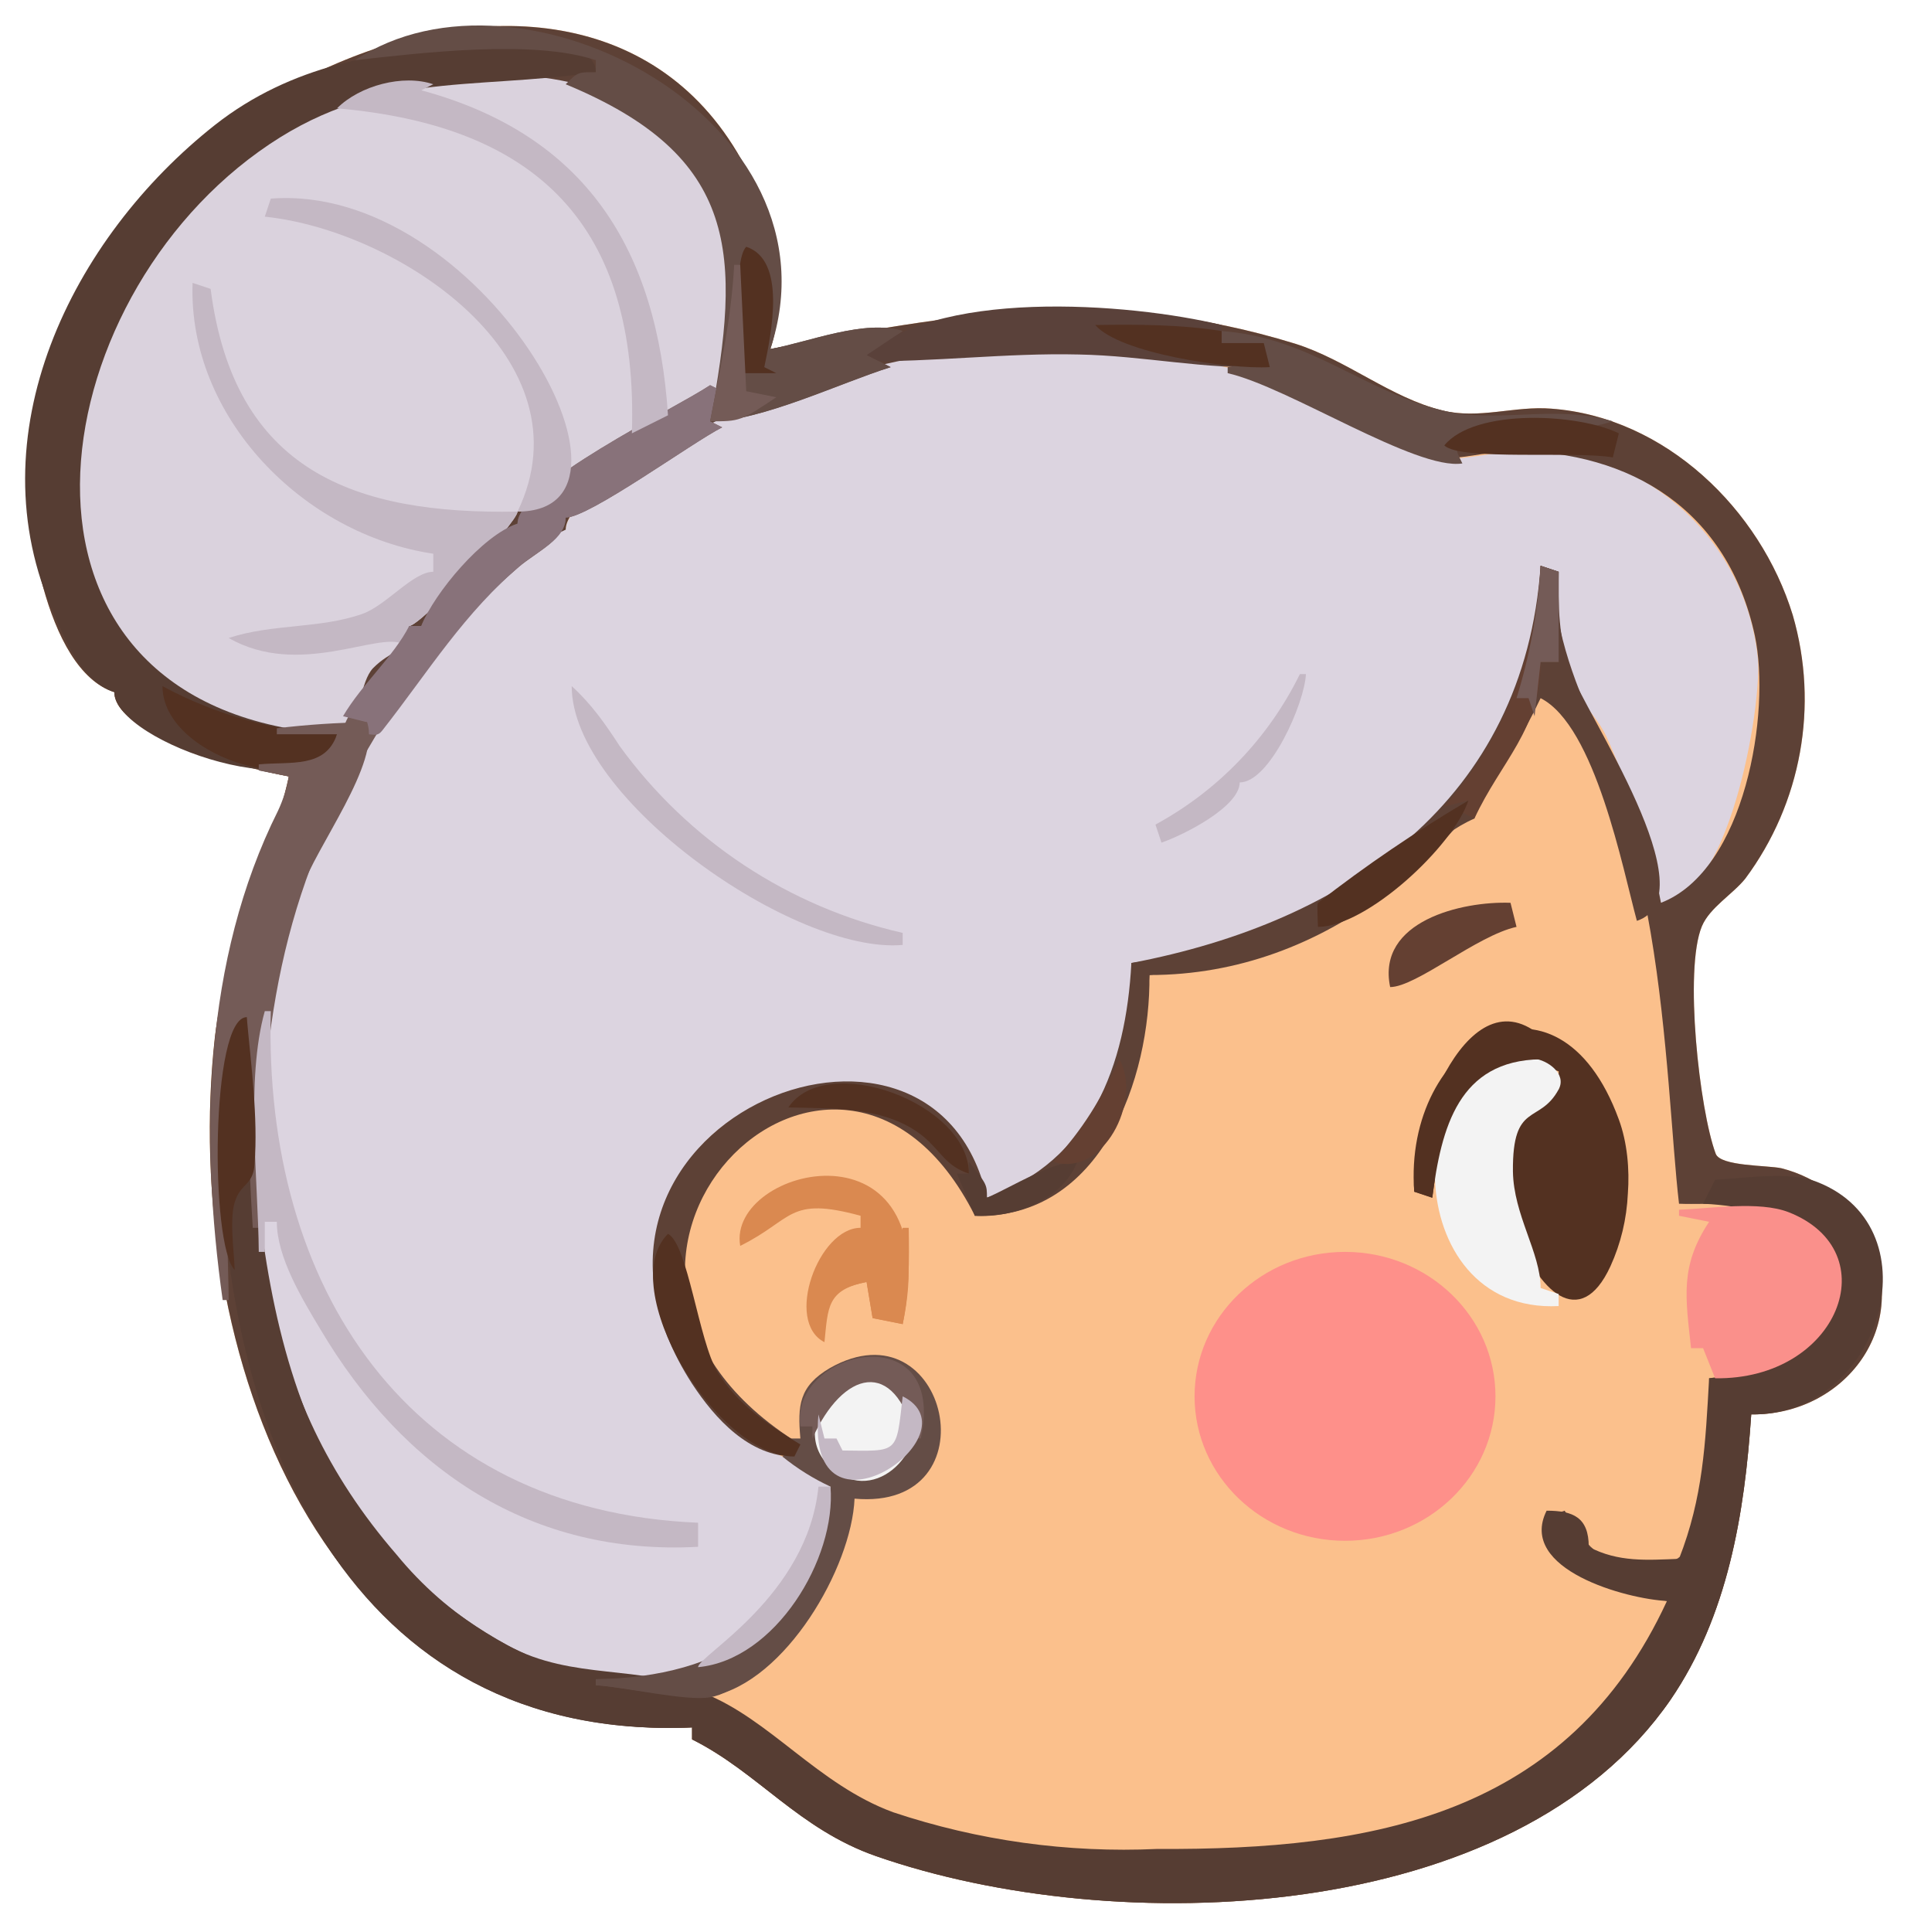
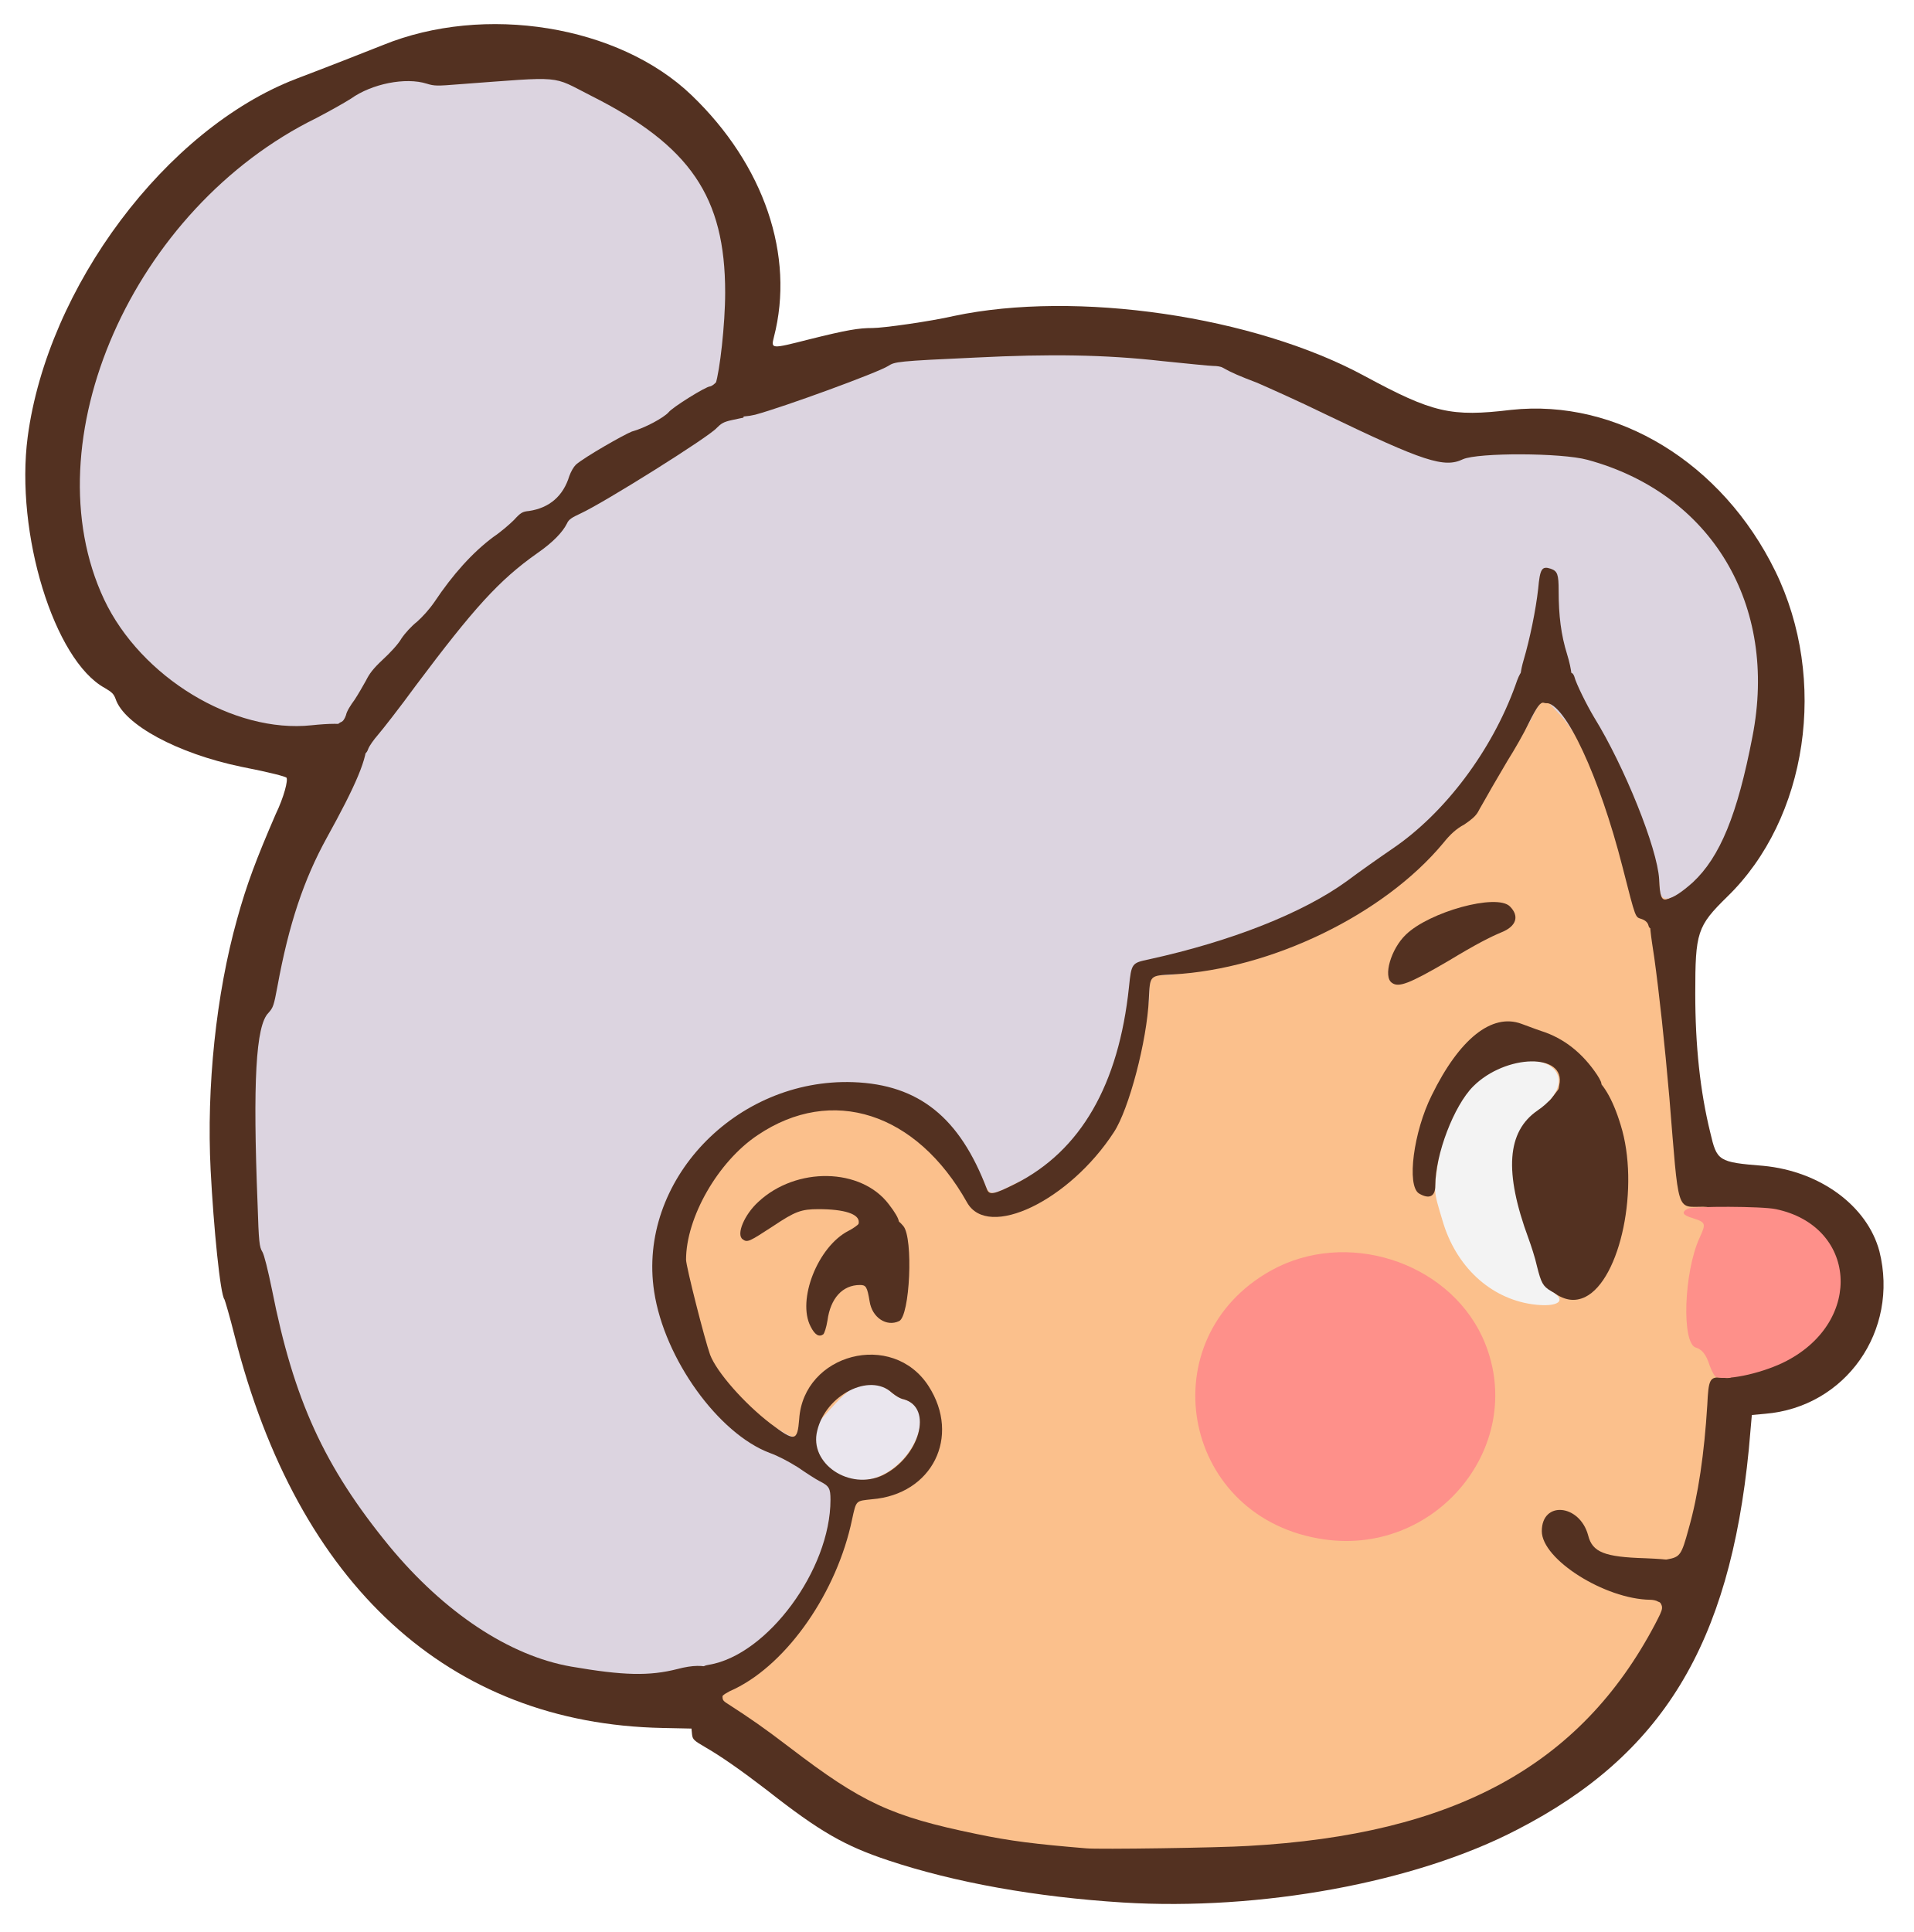
<svg xmlns="http://www.w3.org/2000/svg" viewBox="0 0 318 321" width="318" height="321">
-   <path fill="#fbc08c" d="M128 58c31-6 56-10.5 87.2-.9 8.6 2.7 15.9 9 24.5 11.1 6.1 1.5 12-.8 18.1-.3 18.9 1.4 34.7 16.7 40.1 34.3A50 50 0 0 1 290 146c-2.1 2.6-5.9 4.8-7.2 7.9-3 7.2-.4 30.6 2.3 37.8.8 2.1 8.6 1.9 10.9 2.4a22 22 0 0 1 14.2 11.3c7.8 14.9-3.7 29.8-19.2 29.6-1.1 16.5-3.9 33.5-13.4 47.4-26 37.7-92.4 39.8-132 26-12.9-4.5-19.6-13.9-30.6-19.4v-2c-61.9 2.7-85-63.1-79.3-114.6 1.9-16.1 9-28.4 12.3-43.4-6.1-1.1-29-6.7-29-14C7.4 111.3 3.8 85.3 4.6 75c4-57.6 96.1-101.3 121.1-43.4 3.2 7.6 5 18.4 2.3 26.4" />
-   <path fill="#dcd4e0" d="M256 94c3.1 34-36 66-68 66 .7 14.5-4.2 28.8-16.7 37.2-1.6 1-5.3 2.8-7.3 1.8-1.7-.9-4.6-7.7-6.1-9.6-13.7-17.6-43.9-7.2-47.9 13.6a38 38 0 0 0 15.9 36.8c3.1 2.1 10 4.5 12.1 7.2 2 2.5-1.8 12.1-3.2 14.5-6.3 11.6-15.5 18-28.8 17.9-36.6-.3-58.8-39.5-63.3-71.8-5.7-40.3 9.4-78.1 36.4-107.7C82.2 96.5 89.5 88 94 88c0-6.1 23.1-17.6 28.9-20.1 29.4-12.8 63.4-14 93.6-3 7.5 2.8 15.1 9 22.2 11.1 3.4.9 11.6-1.4 16.2-1.3a38.6 38.6 0 0 1 37.2 34.7c.7 8.5-5 40.6-16.1 40.6-2.7-9.1-5.1-19.1-9.1-27.7-2-4.2-6.5-7.7-7.8-11.9-1.1-3.8-.6-8.5-.9-12.5-.1-2.7.2-2.7-2.2-3.9" />
-   <path fill="#5d4136" d="M128 58c31-6 56-10.5 87.2-.9 8.6 2.7 15.9 9 24.5 11.1 6.1 1.5 12-.8 18.1-.3 18.9 1.4 34.7 16.7 40.1 34.3A50 50 0 0 1 290 146c-2.1 2.6-5.9 4.8-7.2 7.9-3 7.2-.4 30.6 2.3 37.8.8 2.1 8.6 1.9 10.9 2.4a22 22 0 0 1 14.2 11.3c7.8 14.9-3.7 29.8-19.2 29.6-1.1 16.5-3.9 33.5-13.4 47.4-26 37.7-92.4 39.8-132 26-12.9-4.5-19.6-13.9-30.6-19.4v-2c-61.9 2.7-85-63.1-79.3-114.6 1.9-16.1 9-28.4 12.3-43.4-6.1-1.1-29-6.7-29-14C7.4 111.3 3.8 85.3 4.6 75c4-57.6 96.1-101.3 121.1-43.4 3.2 7.6 5 18.4 2.3 26.4m4 183c-8.4-1-13-6-17.1-12.9-22-37.1 31.5-69.2 49.1-29.1 17.7-1.6 24.7-24.2 24-39 32.8-4.3 70.7-28.5 68-66l2 1c.9 21.5 14.3 34.4 18 55 14-5.4 18.3-31.7 15.6-44.4-4.5-20.8-20.5-30.6-40.4-30.7-3.7 0-9.6 1.8-12.7 1-7.8-2.2-16.5-9.1-24.6-12.1-29.5-10.8-61.2-7.6-89.8 3.9C118 70.2 94 81.4 94 88c-20.9 9.7-39.4 42.9-46.2 64.1-13.2 41.3-5.4 97.7 35.1 121.4 12.2 7.1 24.5 3.9 35.5 9.5 7.8 3.9 13.6 11.5 22 15.6 24.9 12.5 65.7 13.1 92.3 5.8 15.6-4.3 44.3-20.2 44.3-38.4-8-1.5-19.7-3.9-20-14l3-1c3.3 5.5 5.8 9 12.7 9.4 14.6.7 11.5-21.2 11.3-31.4 20 1.2 30.8-19.6 13.3-27.6-4.3-2-13.4-1.2-18.3-1.4-2.4-20.4-2.5-71.4-23-85-2.8 5.3-11 15.6-11 21-6.2 2.7-10.9 8.5-16.5 12.3A93 93 0 0 1 191 162c-1.3 18.9-8 36.8-29 40-12.8-44.9-83 .6-30 39" />
-   <path fill="#dad2dd" d="M86 85c0 1.8-16.1 19-18 19-1.7 5.3-2.9 3.9-6 7-2.2 2.3-1.9 8-5 10-2 1.3-10 .6-12.4.2-29.3-4.5-38.8-39.1-28.8-63.7A78 78 0 0 1 44 23.8c26.5-18 78.4-18.1 78.3 24.7-.1 3.9.2 12.3-2.3 15.5-2.6 3.4-13.3 7.3-17.4 10-3.9 2.4-13 11-16.6 11" />
-   <path fill="#563d33" d="m283 200 2-4c4.9-.2 12.3-1.5 17 .4 19.8 7.8 10.4 38.9-11 38.6-1.1 16.5-3.9 33.5-13.4 47.4-26 37.7-92.4 39.8-132 26-12.9-4.5-19.6-13.9-30.6-19.4v-2c-57.1 2.5-78.1-49.8-78.3-98 0-4.4-1.6-20 4.3-20 1.2 34 1.4 62.2 24.9 89.3A60 60 0 0 0 99 278.8c5.9.9 12.2.2 17.9 2.5 11 4.3 19 15.2 31.5 19.8a121 121 0 0 0 43.9 6.1c35.8.2 68.2-5.5 84.7-41.2-6.6-.3-24.9-5.2-20-15 4.4 0 7 1.1 7 6 4.9 2.6 9.7 2.2 15 2 4-10.2 4.4-19.2 5-30 29-3.9 27.7-27.7-1-29" />
-   <ellipse fill="#fe908a" cx="223.5" cy="232" rx="25" ry="24" />
-   <path fill="#563d33" d="M56 122c-2.6 13.2-37 1.4-37-7-5.3-1.7-7.9-8.1-10-12.9-13.4-29.7 2.9-62.6 26.8-81.4 12.5-9.8 27.5-12.5 43-12.9C83.4 7.6 99 5.7 99 12c-21.1 3.1-37.1-.4-56 13.2C5.3 52.3-2.8 118.3 56 122" />
-   <path fill="#5d4136" d="m256 94 3 1c-.1 5.6 0 11.1 1.9 16.4 2.4 6.9 23.3 37.5 11.1 41.6-2.3-8.4-6.9-32.4-16-37-11.9 25.2-35.5 46-65 46 .2 17.2-8 40.6-29 40-23-45.8-76.8 8.6-29 38l-1 2c-7.5 0-13.2-6.3-17-12.1-27.5-42.6 40-71.1 49-30.9 17.3-6.1 23.1-22 24-39 35.8-6.8 65.3-27 68-66" />
-   <path fill="#563d33" d="M41 169c1.4 39.4 4 82.7 43.4 104.4 10.8 5.9 22.5 3.1 31.6 7.6l-1 6c-57.3 2.5-78.1-49.8-78.3-98 0-4.4-1.6-20 4.3-20" />
-   <path fill="#745b57" d="M120 71c-5.1 2.6-22.1 15-26 15 0 3.5-5.1 5.9-7.8 8.2a118 118 0 0 0-25.1 30.3C45.5 150.7 43.3 174.3 43 204h-1q-1.1-17.5-1-35c-5 2.5-3 39.6-3 47h-1c-3.8-26.9-3.2-56.5 9.2-81.3q1.3-2.8 1.8-5.7l-5-1v-1c5.3-.5 11.1.7 13-5H46v-1h11c2.9-7.1 7.9-10.8 11-17h2c2.2-5.5 10.2-15.1 16-17 0-6.5 26-19 32-23l2 1-2 5z" />
-   <path fill="#533121" d="m238 199-3-1c-1.9-25.1 23.8-39.9 34-12 1.4 3.8 1.8 8.3 1.5 12.3q-.3 6.4-2.9 12.1c-10.1 21.9-28.7-28-8.6-29.4v-3c-15.5-5.2-19.4 8.3-21 21" />
-   <path fill="#644d46" d="M59 10c27.7-18.5 81.6 10.2 69 48 6.5-1.2 15.7-5 22-3l-6 4 4 2c-8.5 2.7-21.6 9-30 9 5.2-27.7 5-44-24-56 2.1-2.1 2.1-2 5-2v-2c-10.4-3.5-29.1-1.2-40 0m72 229h2c-.5-5.5-.2-8.7 4.9-11.7 19.6-11.1 27.4 23.8 4.1 21.7-.5 11.5-11.5 30.4-23.7 32.8-4.1.8-14.4-1.5-19.3-1.8v-1c21.1-.3 36.3-9.6 39-32q-4.3-2-8-5l2-1z" />
-   <path fill="#fa908b" d="m284 203-5-1v-1c5.2-.2 13.3-1.5 18.2.4 16.6 6.5 8.3 27.9-12.2 27.6l-2-5h-2c-.9-8.4-1.9-13.6 3-21" />
-   <path fill="#f3f3f3" d="M259 217c-27 1.4-26.4-43.3-4.1-41.1 2.2.2 5.5 2.5 4.1 5.1-3.2 5.9-7.7 1.9-7.6 13.6.1 7.3 4.6 13.5 4.6 19.4l3 1z" />
-   <path fill="#c4b8c4" d="M38 106c7.3-2.4 15.1-1.5 22.2-4 4-1.4 8.4-7 11.8-7v-3c-21.6-3.2-40.8-22.7-40-45l3 1c3.9 30.3 23.9 37.5 51 37 0 1.8-16.1 19-18 19l-1 3c-4.2-2.1-17.3 5.7-29-1" />
-   <path fill="#88727a" d="M120 71c-5.1 2.6-22.1 15-26 15 0 3.5-4.5 5.5-7.1 7.6-9.8 8.2-15.7 18-23.4 27.8-.8 1-1.3.6-2.5.6v-2l-4-1c3.1-5.3 8.4-9.9 11-15h2c2.2-5.5 10.2-15.1 16-17 0-6.5 26-19 32-23l2 1-2 5z" />
-   <path fill="#c4b8c4" d="M45 168c-1.3 45.8 22.9 83 71 85v4c-27.7 1.5-48.9-12.7-62.8-36.2-3-5-7.2-11.9-7.2-17.8h-2v5h-1c-.1-12-2.2-28.6 1-40z" />
-   <path fill="#5a413a" d="M143 60c11.4-12.3 44.8-9.7 60-6v3h7l1 4c-10.8.4-21-1.9-31.7-2.1-12.2-.3-24.2 1.3-36.3 1.1" />
-   <path fill="#c4b8c4" d="M70 15c27.4 7.4 39.2 26.5 41 54l-6 3c1.1-34.4-15.6-51.1-49-54 3.8-3.8 11-5.7 16-4z" />
-   <path fill="#da8950" d="M137 223c-6.7-3.4-1-19 6-19v-2c-12.1-3.3-11.1.6-20 5-2.3-13.2 34.4-22.1 27 13l-5-1-1-6c-6.6 1.3-6.4 4.2-7 10" />
-   <path fill="#644d46" d="M268 70c-8.5 2.8-17.2-.5-26 3 0 2 0 2 1 4-7.7 1.2-28.9-12.7-39-15v-1l6-1v-2l-7-1v-2c14.8 1.1 23.5 10 36.7 13.2 9.2 2.3 18.2-1.1 28.3 1.8" />
-   <path fill="#c4b8c4" d="M86 85c12.2-25.3-19.7-46.7-42-49l1-3c34.7-2.7 65.8 52 41 52" />
-   <path fill="#644d46" d="m127 55 1 3c6.5-1.2 15.7-5 22-3l-6 4 4 2c-8.5 2.6-21.6 9-30 9 1.7-9 3.5-16.8 4-26h1v18l4-1z" />
-   <path fill="#f3f3f3" d="M152 233c2.2 8.8-7.3 17.6-14.4 10.4-7.3-7.4 5.1-21.4 14.4-10.4" />
-   <path fill="#c4b8c4" d="M95 114c3.3 3 5.6 6.3 8 10a80 80 0 0 0 47 31v2c-17.9 1.6-55-24.2-55-43" />
-   <path fill="#533121" d="M27 114a67 67 0 0 0 29 8c-2.3 11.8-29 4.4-29-8m211 85-3-1c-.8-10.3 9.3-37.7 22-25l-1 3c-13.6.2-16.5 11.3-18 23m-105 41-1 2c-13 0-29.9-28.1-21-37 3.3 1.7 5.1 17.8 8.2 22.9 3.4 5.5 8.4 8.8 13.8 12.1" />
-   <path fill="#644032" d="M240 134a65 65 0 0 0 16-40l3 1v15h-3c0 11.2-6.6 16.5-11 26l-2-1 1-2z" />
-   <path fill="#533121" d="M39 211c-4.1-4.1-4-42 2-42 .7 7.8 1.9 16.6 1.3 24.4-.2 3.4-2.1 3.2-3.1 5.8-1.2 2.8-.3 8.6-.2 11.8" />
-   <path fill="#644d46" d="M139 255c2.7 8-13 25.7-21 27-4 .7-14.1-1.7-19-2v-1c15.7-.2 24.8-3.2 34.4-16.5 2-2.7 2.4-5.9 5.6-7.5" />
-   <path fill="#745b57" d="M52 129a31 31 0 0 1-5 7l1-7-5-1v-1c5.3-.5 11.1.7 13-5H46v-1q7.5-.9 15-1c2.3 6.8-8.5 20.6-11 28-1.8-6.4 2.5-12.2 2-19" />
-   <path fill="#644032" d="M252 154c-6.5 1.4-16.7 10-21 10-2.3-11 12-14.3 20-14z" />
-   <path fill="#533121" d="M182 54c7.1-.1 14-.1 21 1v2h7l1 4c-6.7.4-25-2.3-29-7m86 22c-6-1.1-25.4.6-28-2 5.1-6.2 22.3-5.3 29-2zm-24 57c-2.5 7.6-16.9 21-25 21 0-.7-.2-3.6 0-4a234 234 0 0 1 25-17m-113 51c6.3-9.4 30-.7 30 11-3.9-1.3-4.6-3.7-7.6-6.2-6.2-5-14.9-4.6-22.4-4.8" />
-   <path fill="#745b57" d="M135 239v-2h-2c-1.8-12.8 24.5-18.6 20 2h-1c-3.3-13.7-12-11.2-17 0" />
-   <path fill="#c4b8c4" d="M217 112c-.2 4.8-6 18-11 18 0 4-9.2 8.7-13 10l-1-3a57 57 0 0 0 24-25z" />
-   <path fill="#533121" d="M129 62h-6c0-3.8-1.3-18.7 1-21 6.7 2.2 4.2 14.3 3 20z" />
-   <path fill="#c4b8c4" d="M116 277c0-1.9 18.2-11.8 20-30h2c1 12-9.2 28.8-22 30" />
-   <path fill="#745b57" d="m255 119-1-3h-2a92 92 0 0 0 4-22l3 1v15h-3z" />
-   <path fill="#563d33" d="M161 193c3 3.8 3 3.8 3 6 4.2-1.8 10.7-6 15-6-2.4 6.4-10.6 9.4-17 9l-3-7h2z" />
-   <path fill="#da8950" d="M137 216c.8-6.1 2.9-7.3 9-7l1 9h2c-.1-4.8-.4-9.4 1-14h1c.1 5.4.1 10.6-1 16l-5-1-1-6c-3 .6-4.4 1.3-7 3" />
-   <path fill="#745b57" d="M129 66c-6 4-6 4-11 4 1.7-9 3.5-16.8 4-26h1l1 21z" />
-   <path fill="#c4b8c4" d="m136 235 1 4h2l1 2c9.4.1 8.9.6 10-9 12.6 6.3-16.1 26-14 3" />
-   <path fill="#644032" d="M186 176c3.9 6.9-2.8 19.8-11 17 4.9-5.3 8-10.4 11-17" />
+   <path class="c-outline" fill="#533121" d="M186.6 316.1C172.2 315.2 158.7 312.8 147.6 309.1C140.4 306.7 136.3 304.4 127.4 297.4C123.1 294.1 119.8 291.8 117.2 290.3C115.3 289.2 115.1 289 115 288.2L114.9 287.2L110.1 287.1C74.6 286.4 49.5 263.4 39 222C38.2 218.8 37.4 216.1 37.3 215.9C36.6 215.1 35.5 204 35 194.4C34.3 180.6 35.9 165.2 39.4 152.7C41 146.9 42.6 142.7 45.8 135.3C47.2 132.4 47.9 129.6 47.6 129.2C47.3 129 45.2 128.4 40.1 127.4C29.5 125.2 20.6 120.4 19.2 116.1C18.9 115.3 18.6 115 17.4 114.3C9 109.7 2.5 88.6 4.6 72.6C7.9 47.7 27.6 21.4 49.2 13.1C53.7 11.4 61.1 8.5 63.6 7.5C80.5 0.6 102.8 4.2 114.9 15.8C127 27.4 132.1 42.5 128.6 56C128.1 58 128.1 58 134.4 56.4C140.8 54.8 142.7 54.5 145 54.5C146.8 54.5 154.6 53.4 158.5 52.5C178.8 48.2 208.4 52.5 226.8 62.5C238.1 68.6 241.1 69.3 251.1 68.1C268.7 66.2 286.2 76.9 295 94.9C303.8 112.9 300.4 136 287 149C282 153.9 281.7 154.9 281.7 165.1C281.7 173.7 282.5 181.3 284.2 188.2C285.3 192.9 285.5 193.1 293 193.7C302.5 194.6 310.3 200.4 312.3 207.9C315.6 221.1 306.7 233.8 293.3 234.9L291.1 235.1L290.6 240.8C287.4 273.3 276.2 291.6 252.1 304C235.2 312.8 209.4 317.5 186.6 316.1Z" />
+   <path class="c-skin" fill="#fbc08c" d="M180.5 307.1C172.1 306.4 167.9 305.9 162.2 304.7C148.1 301.8 143.2 299.5 131.3 290.4C126.7 286.9 124.8 285.6 121.1 283.2C120 282.5 120 282.5 120.1 281.2C120.3 280.2 120.2 279.7 119.8 278.9C119.3 277.9 119.3 277.9 121.4 275.6C131.8 264.4 136.1 256.6 136.9 247.7C137.2 244.7 138.8 243.4 142.5 243.1C147.2 242.6 152.2 236.5 148.7 235.2C148 235 147 234.3 146.3 233.8C144.4 232.1 143.1 232.6 140.2 236.1C134.9 242.7 132.5 243.3 126.7 239.4C125.7 238.7 124 237.6 123 237C107.4 227.4 105.3 203 118.8 189.7C130.2 178.5 144.3 178 158.2 188.3C159.9 189.6 162.1 191.1 163.1 191.6C164.6 192.5 165.2 193 165.9 194.1C166.1 194.5 166.4 194.4 168.6 193.4C170 192.7 171.6 192 172.1 191.8C176.9 189.6 180.8 184.1 184.4 174.1C185 172.3 186.1 169.7 186.8 168.3C187.9 166 188 165.5 188 164C188 160.7 189.9 159 193.4 159C194.2 159 195.3 158.6 197.3 157.6C198.9 156.9 202.4 155.5 205.2 154.5C224.6 147.7 230.7 143.4 242.9 128.2C245.3 125.2 248.1 122 249.2 121C250.7 119.6 251.4 118.7 252 117.5C253.1 115.2 253.2 115.2 254 115.7C255.7 117 258.1 117.2 259.7 116.2C260.7 115.6 261.5 116.2 263.5 119.2C264 120 265 121.3 265.8 122.2C267.7 124.3 269.4 127.2 272.3 133.2C275.4 140 275.6 140.3 277.2 142.8C278.4 144.5 278.6 145.1 278.8 146.2C278.9 147 279 147.8 279 148C279.1 148.2 278.5 148.7 277.1 149.4C273.7 151.1 273.7 151.4 274.9 159.2C275.7 165 276.6 173.2 277.4 182.4C279 201.9 278.5 200.5 283 200.5C286.1 200.5 287.1 203 285.5 206.2C282.7 211.8 282.4 219.9 285 222.4C285.9 223.4 286.4 224.1 287.1 226.1C288.2 228.9 288.2 229.1 286.1 228.9C284.1 228.7 283.9 229.2 283.7 233.4C283.2 241.5 282.2 248.4 280.6 254C279.4 258.4 279.2 258.7 277 259.1C274.4 259.6 273.5 263.2 275.4 265.6C276.5 267.1 276.5 267 275 269.9C262.6 293.4 241.6 304.8 207.4 306.7C202.8 307 182.5 307.3 180.5 307.1ZM136.8 221.7C137 221.5 137.3 220.6 137.5 219.4C138 215.7 140 213.5 142.9 213.5C143.9 213.5 144.1 213.8 144.5 216.2C144.9 218.9 147.3 220.5 149.4 219.5C151.2 218.7 151.8 205.7 150.1 203.7C148 201.1 144 200.9 142.7 203.3C142.6 203.5 141.8 204.1 141 204.5C135.9 207.1 132.4 216 134.7 220.4C135.4 221.8 136.1 222.2 136.8 221.7ZM263.4 215.5C269.3 212.6 272.5 197.1 269.3 186.9C266.6 178 262.4 175.7 258.8 181.2C258.1 182.1 257.5 182.9 257.4 182.9C257 182.9 256 181.2 256 180.5C256 179 253.5 178.8 250.5 180.1C236.4 186.5 240.1 211.6 255.4 213.8C256.6 214 257.4 214.3 258.2 214.8C260.1 216.1 261.7 216.3 263.4 215.5Z" />
+   <path class="c-hair" fill="#dcd4e0" d="M120.3 280.6C120.2 277.2 117.5 276 112.6 277.3C107.9 278.5 103.6 278.4 94.9 276.9C84.6 275.1 73.8 267.9 64.7 256.9C53.8 243.6 48.8 232.5 45.2 214.3C44.5 210.9 43.9 208.5 43.6 208C43.1 207.2 43 206.4 42.8 200C42 179.8 42.5 170.4 44.6 168.3C45.4 167.4 45.5 167.1 46.1 163.9C48 153.5 50.5 146.1 54.3 139.2C63.7 122.2 63.3 119.3 51.8 120.5C38.8 121.9 23.4 112.5 17.3 99.6C5 73.4 22 34.6 52.6 19.6C54.7 18.5 57.2 17.1 58.3 16.4C61.8 13.9 67.4 12.8 70.9 13.9C72.2 14.3 72.6 14.3 76.3 14C93.9 12.7 91.5 12.5 98.2 15.9C114.7 24.2 120.5 32.7 120.5 48.6C120.5 53.9 119.6 61.7 118.9 63.8C117.4 67.7 120.5 70.1 125.5 68.9C130.3 67.6 145.9 61.9 147.6 60.8C148.7 60.1 149 60 162.3 59.4C174.3 58.8 183.5 58.9 193.2 60C197.2 60.4 201 60.8 201.6 60.8C202.2 60.8 202.9 60.9 203.2 61.1C204.6 61.9 206 62.5 208.9 63.6C210.5 64.3 215.7 66.6 220.4 68.9C236.6 76.7 240 77.8 243.1 76.3C245.6 75.2 259.4 75.2 263.8 76.4C284.4 82 295.5 100.5 291.2 122.4C288.7 135.4 285.8 142.4 281.3 146.6C277.6 149.9 275.8 150.2 275.8 147.4C275.7 146.2 275.6 145.9 274.6 144.3C273.3 142.4 272 139.9 269.3 134C266.9 128.9 265.1 125.9 263.3 123.9C262.5 123.1 261.4 121.7 260.9 120.9C260.4 120.1 259.4 118.9 258.7 118.2C257.3 116.7 257.3 116.8 258.2 116.8C261.2 116.8 262 113.9 260.4 108.7C259.4 105.5 259 102.3 259 98.2C259 95.4 258.8 94.9 257.7 94.5C256.2 94 255.9 94.5 255.6 97.8C255.2 101.4 254.2 106.2 253.2 109.6C252.1 113.3 252.6 115.1 254.9 116.3C255.9 116.7 256 116.9 255.7 117.2C255.5 117.4 254.9 118.5 254.4 119.6C253.6 121 253.1 121.7 252.2 122.4C250.6 123.6 249.4 124.9 245 130.5C232.9 145.6 226 150.4 206.5 157.2C203.7 158.2 200 159.7 198.4 160.5C195.6 161.9 195.2 162 193.7 162C191.3 162 191 162.4 191 164.9C191 166.5 190.9 166.9 190.1 168.3C189.1 170.2 188.7 171.3 187 175.9C183.1 186.5 178.3 192.8 172.4 195C171.6 195.3 169.8 196.1 168.2 196.9C164.7 198.7 164.4 198.6 163.6 196.6C163 195.1 162.9 195 161.3 194.1C160.4 193.6 158.2 192.2 156.5 190.9C143.6 181.2 131.4 181.6 120.9 191.9C108.7 203.8 110.7 225.7 124.7 234.5C125.7 235.1 127.6 236.3 128.9 237.2C131.3 238.7 132.1 239 132.4 238.5C132.5 238.3 132.9 238.3 133.3 238.4C134 238.5 134.2 238.4 135.2 237.3L136.2 236.2L137.8 238.6C138.7 240 140.1 241.9 140.9 242.9C142.7 245.1 143.2 246 142.6 246C140.9 246 140.1 246.7 139.9 248.5C139.7 250.7 138.3 255.8 137 258.8C134.5 264.9 132 268.5 124.3 276.9C123.1 278.3 121.7 279.8 121.2 280.4C120.3 281.4 120.3 281.4 120.3 280.6Z" />
+   <path class="c-blush" fill="#fe908a" d="M219 255.6C196.1 251.5 191.1 222.3 211.2 211.1C223.6 204.2 240.4 209.5 246.3 222.1C254.4 239.7 238.6 259.2 219 255.6ZM285.2 228.8C285 228.8 284.5 228 284.1 226.9C283.5 225 282.8 224.2 281.8 223.9C279.4 223.2 279.8 211.4 282.4 205.7C283.5 203.3 283.5 203.1 281.3 202.4C279.6 201.9 279.3 201.4 280.5 200.8C281.4 200.4 292.8 200.4 295.1 200.9C308.5 203.7 309.7 219.4 296.9 226.1C293.3 228 287.4 229.4 285.2 228.8Z" />
+   <path class="c-earring" fill="#eae6ee" d="M138.3 244.6C136.3 242.1 134.2 238.8 134.3 238.5C134.4 238.1 137.9 234.1 139.6 232.4C142.7 229.2 145.5 228.9 148.2 231.4C148.8 231.9 149.6 232.4 150.2 232.5C156.4 234.2 151 245.2 143.7 245.9C142.8 246 141.7 246.2 141.2 246.4C140.7 246.6 140.2 246.8 140.2 246.8C140.1 246.8 139.3 245.8 138.3 244.6Z" />
+   <path class="c-eye" fill="#f3f3f3" d="M254.6 216.7C247.6 215.7 241.9 210.4 239.7 202.8C238.2 197.8 238.2 198.1 239 192.8C240.2 184.9 242.9 180.6 248.4 177.8C257.1 173.4 263.2 179.2 255.5 184.5C250.4 188 249.9 194.7 254 205.8C254.4 206.9 255.1 209 255.4 210.4C256.1 213.2 256.4 213.7 257.7 214.5C260.6 216.1 258.9 217.3 254.6 216.7Z" />
+   <path class="c-outline" fill="#533121" d="M60.2 124.8C60.1 124.6 60 124 59.9 123.6C59.6 122.4 58.5 121.4 57.3 121.2C56.1 121 55.8 120.4 56.6 120C57 119.9 57.3 119.4 57.5 118.8C57.6 118.2 58.3 117.1 58.9 116.3C59.5 115.4 60.3 114 60.8 113.1C61.4 111.9 62 111.1 63.6 109.6C64.8 108.5 66.2 107 66.7 106.1C67.3 105.2 68.4 104 69.3 103.3C70.2 102.5 71.3 101.3 72.2 100C75.2 95.5 78.5 91.8 82 89.2C83.2 88.4 84.7 87.1 85.4 86.4C86.5 85.2 86.8 85 87.9 84.9C91.3 84.4 93.6 82.4 94.6 79.1C94.9 78.3 95.3 77.6 95.7 77.2C97.2 75.9 103.7 72.2 105 71.7C107.2 71.1 110.3 69.4 111.1 68.5C111.7 67.7 117.3 64.2 118 64.2C118.1 64.2 118.5 64 118.8 63.7C119.5 63 119.8 63.5 119.6 64.8C119.3 66.6 120.4 68 122.3 68.4C123.2 68.5 123.8 69.1 123.5 69.4C123.4 69.4 122.6 69.6 121.6 69.8C120.2 70.1 119.8 70.4 119.1 71.1C117.8 72.6 100.4 83.5 96.5 85.3C95 86 94.5 86.3 94.2 87C93.5 88.4 91.9 90.1 89.3 91.9C82.9 96.4 78.7 101.1 69.1 113.9C66.4 117.6 63.5 121.3 62.8 122.1C62.1 122.9 61.4 123.9 61.2 124.4C60.9 125.3 60.4 125.5 60.2 124.8Z" />
+   <path class="c-outline" fill="#533121" d="M119.4 281.7C119.3 281.4 119.2 280.7 119.1 280.2C119 279.4 118.5 278.6 117.3 277.7C116.5 277.1 116.6 276.8 117.8 276.6C127.5 275 138 260.8 138 249.2C138 247.3 137.8 246.9 136.2 246.1C135.6 245.8 133.9 244.7 132.6 243.8C131 242.8 129.3 241.9 127.9 241.4C119.4 238.2 110.4 225.8 108.7 214.6C105.9 196.3 122.2 179.1 141.8 179.8C152.7 180.2 159.5 185.7 164 197.6C164.4 198.6 165.1 198.5 168.7 196.7C179.6 191.2 185.9 180.2 187.6 164C188 160 188.1 160 190.9 159.4C204.6 156.4 216.5 151.7 223.8 146.4C225.8 144.9 229.2 142.5 231.4 141C240.1 135.1 247.9 124.7 251.8 113.9C252.6 111.5 253.1 111 253.4 112.2C253.9 114.3 254.2 114.8 255.6 115.5C256.8 116.1 257.3 116.7 256.5 116.7C255.9 116.8 255.5 117.2 254 120.2C253.3 121.7 251.7 124.5 250.5 126.4C249.4 128.3 247.9 130.8 247.3 131.9C246.7 133 245.9 134.3 245.6 134.9C245.2 135.6 244.5 136.2 243.3 137C242 137.7 241 138.6 239.8 140.1C229.9 152 211.2 161 194.9 161.9C191 162.1 191.1 162 190.9 166C190.6 172.9 187.6 184.3 185.1 188.1C177.7 199.5 164.2 206 160.7 199.8C152.3 184.8 138.2 180.3 125.9 188.6C119.3 193 114 202.3 114 209.3C114 210.4 117.1 222.6 118 225.1C119.1 228 123.7 233.2 128 236.5C132.1 239.6 132.5 239.5 132.8 235.8C133.5 224.9 148.3 221 154.3 230.3C159.7 238.7 154.9 248.3 144.9 249.1C142.2 249.4 142.3 249.2 141.6 252.4C139.1 264.5 130.9 276.3 122.1 280.6C120.9 281.1 120 281.7 120 281.9C120 282.5 119.5 282.3 119.4 281.7ZM146.7 245.1C152.8 242.1 155.1 233.9 150.2 232.5C149.6 232.4 148.8 231.9 148.2 231.4C144.5 228 137.2 231.8 135.8 237.7C134.4 243.2 141.2 247.7 146.7 245.1Z" />
+   <path class="c-outline" fill="#533121" d="M273.9 153.7C273.8 153.3 273.4 152.9 272.8 152.7C271.7 152.3 271.9 153 269.6 144C265.8 129.1 260.1 116.8 256.9 116.8C256.1 116.8 256.8 116 257.8 115.8C259 115.6 260.1 114.6 260.4 113.4C260.7 112 260.8 111.8 261.1 111.8C261.3 111.8 261.5 112.1 261.6 112.4C261.9 113.6 263.7 117.2 264.9 119.2C269.9 127.3 275.4 140.9 275.7 146.1C275.8 148.9 276.1 149.7 277 149.4C277.7 149.2 277.6 149.9 277 150.4C275.8 151.4 275.3 152.1 275 153.1C274.7 154.3 274.1 154.6 273.9 153.7Z" />
+   <path class="c-outline" fill="#533121" d="M231.3 163.3C229.8 162.3 231.1 157.7 233.6 155.3C237.5 151.5 248.7 148.4 250.9 150.6C252.5 152.2 252 153.9 249.5 154.9C247.6 155.7 245.4 156.8 240.6 159.7C234.1 163.5 232.4 164.1 231.3 163.3Z" />
+   <path class="c-outline" fill="#533121" d="M235.8 198.3C233.7 197 234.9 188 237.9 182C242.5 172.6 247.9 168.3 252.8 170.1C253.4 170.3 254.9 170.9 256.1 171.3C259.9 172.5 263 175 265.4 178.6C266.5 180.3 266.3 180.7 264.9 180C263.2 179.1 261.8 179.2 260.7 180.4C259.3 181.7 258.8 181.7 259.1 180.3C260.3 174.9 250.2 175.1 244.8 180.5C241.6 183.7 238.5 191.8 238.5 197C238.5 198.8 237.5 199.3 235.8 198.3Z" />
+   <path class="c-outline" fill="#533121" d="M123.4 205.9C122.3 205.1 123.7 201.8 126 199.7C132.3 193.8 143.1 194 147.7 200.1C149.8 202.8 149.9 204 148.1 203.1C146.9 202.5 145.2 202.6 144.3 203.2C143.1 204.1 142.6 204 142.7 203.1C142.8 201.7 140.3 200.9 136 200.9C133.1 200.9 132.1 201.3 128.5 203.7C124.5 206.3 124.2 206.5 123.4 205.9Z" />
+   <path class="c-outline" fill="#533121" d="M275.5 266.1C275.2 265.9 274.6 265.8 274.2 265.8C266.7 265.7 256.2 259.1 256.2 254.4C256.2 249.3 262.5 249.9 263.9 255.1C264.6 257.9 266.6 258.7 273.4 258.9C277.8 259.1 278.2 259.2 277.2 259.9C275.2 261.6 274.9 262.6 275.9 264.6C276.7 266.1 276.5 266.6 275.5 266.1Z" />
</svg>
